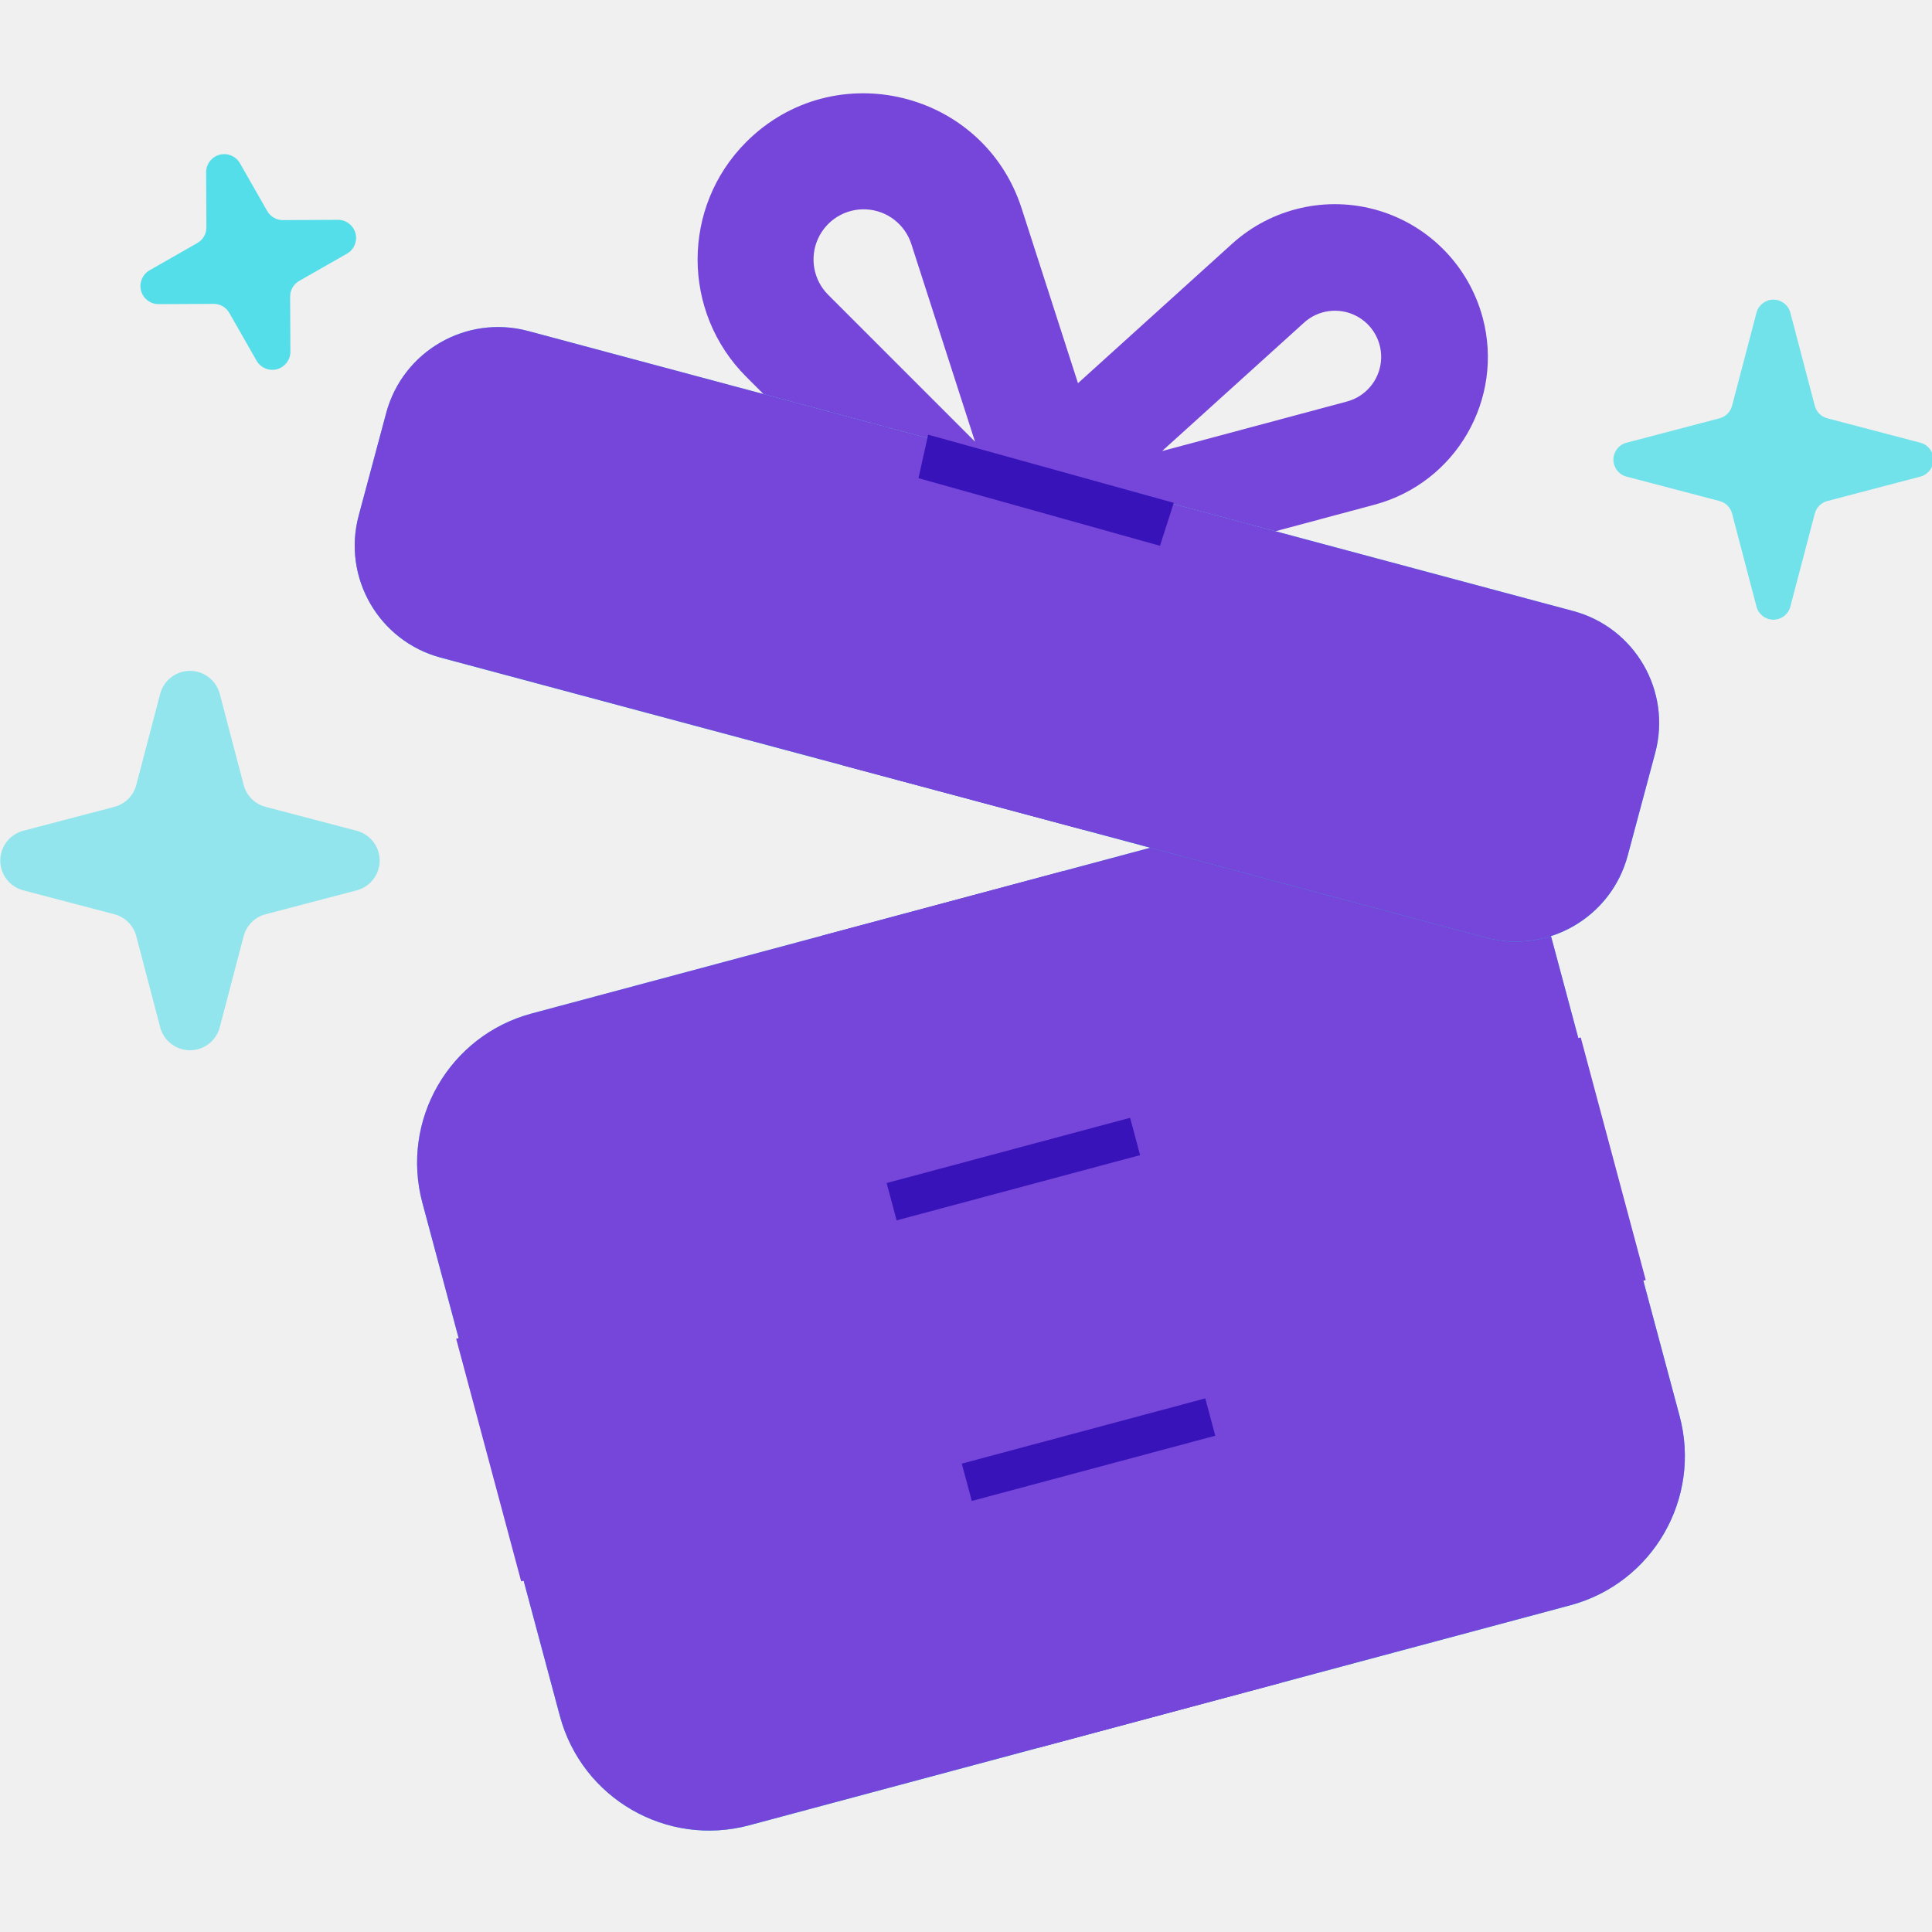
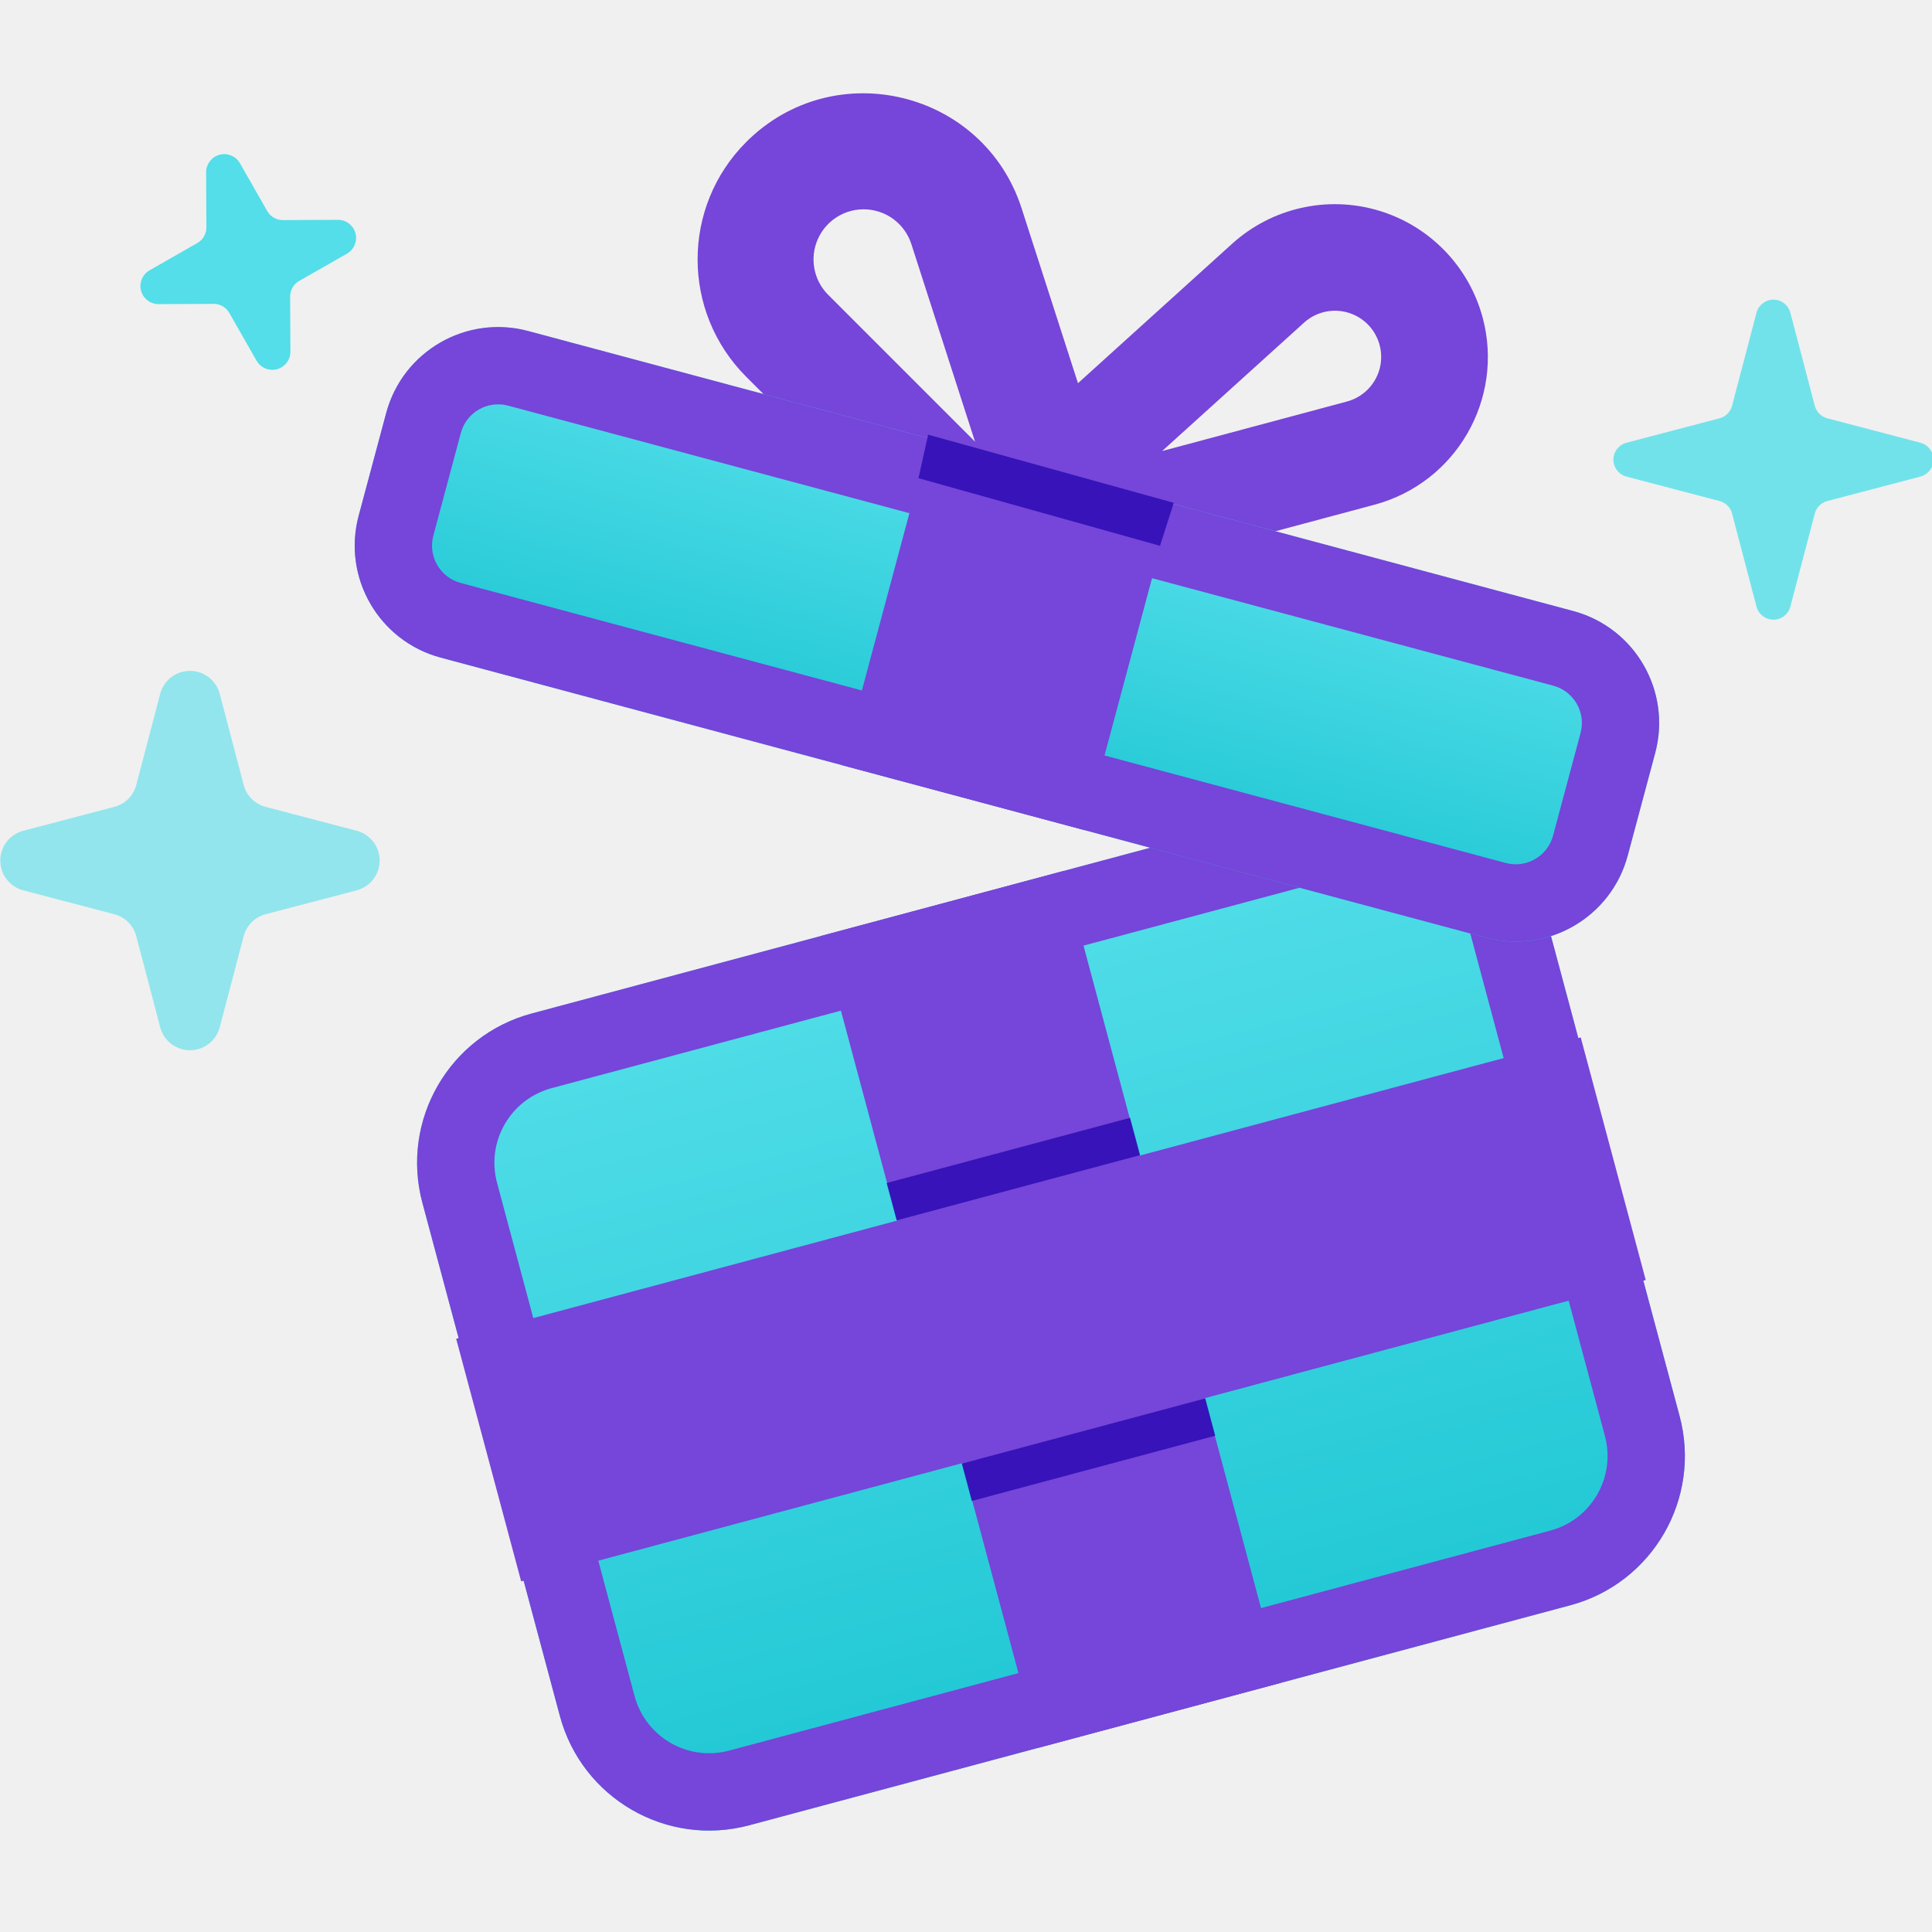
<svg xmlns="http://www.w3.org/2000/svg" width="64" height="64" fill="none">
-   <style>.B{fillRule:evenodd}.C{fill:#7645d9}</style>
-   <g clipPath="url(#C)">
+   <style>.B{fill-rule:evenodd}.C{fill:#7645d9}</style>
+   <g clip-path="url(#C)">
    <g class="B C">
      <path d="M43.194 10.691a1.53 1.53 0 1 1 1.421 2.611l-6.119 1.64 4.698-4.25zm5.919-.177a5.07 5.07 0 0 0-8.291-2.445l-9.802 8.868c-1.46 1.321-.158 3.712 1.744 3.203l12.768-3.421c2.702-.724 4.306-3.502 3.582-6.204z" />
      <path d="M30.189 8.084a1.66 1.66 0 1 0-2.754 1.683l4.864 4.864-2.11-6.547zm-5.469-3.38c2.908-2.908 7.862-1.712 9.124 2.202l4.403 13.66c.656 2.035-1.867 3.577-3.378 2.065L24.72 12.482a5.5 5.5 0 0 1 0-7.778z" />
    </g>
    <g fill="#53dee9">
      <path d="M7.276 34.043a1.02 1.02 0 0 1-1.966 0l-.796-3.032c-.093-.355-.37-.632-.725-.725l-3.032-.796a1.02 1.02 0 0 1 0-1.966l3.032-.796c.355-.093.632-.37.725-.725l.796-3.032a1.02 1.02 0 0 1 1.966 0l.796 3.032c.093.355.37.632.725.725l3.032.796a1.02 1.02 0 0 1 0 1.966l-3.032.796c-.355.093-.632.37-.725.725l-.796 3.032z" opacity=".6" />
      <path d="M9.62 11.664a.6.6 0 0 1-1.113.298l-.911-1.596c-.107-.187-.305-.302-.52-.3l-1.837.009a.6.6 0 0 1-.298-1.113l1.596-.911c.187-.107.302-.305.3-.52l-.009-1.838a.6.6 0 0 1 1.113-.298l.911 1.596c.107.187.305.302.52.3l1.837-.009a.6.6 0 0 1 .298 1.113l-1.596.911c-.187.107-.302.305-.3.52l.009 1.838z" />
      <path d="M53.871 15.786a.58.58 0 0 1 0-1.118l3.093-.812a.58.58 0 0 0 .412-.412l.812-3.093a.58.58 0 0 1 1.118 0l.812 3.093a.58.58 0 0 0 .412.412l3.093.812a.58.58 0 0 1 0 1.118l-3.093.812a.58.58 0 0 0-.412.412l-.812 3.093a.58.58 0 0 1-1.118 0l-.812-3.093c-.053-.202-.21-.359-.412-.412l-3.093-.812z" opacity=".8" />
    </g>
    <path fill="url(#A)" d="M51.083 29.906a5.12 5.12 0 0 0-6.271-3.62l-27.2 7.288a5.12 5.12 0 0 0-3.62 6.271l4.555 17a5.12 5.12 0 0 0 6.271 3.62l27.2-7.288a5.12 5.12 0 0 0 3.62-6.271l-4.555-17z" />
    <g class="C">
      <path d="M18.274 36.046l27.201-7.288a2.56 2.56 0 0 1 3.135 1.81l4.555 17a2.56 2.56 0 0 1-1.81 3.135l-27.2 7.288a2.56 2.56 0 0 1-3.135-1.81l-4.555-17a2.56 2.56 0 0 1 1.81-3.135zm26.538-9.761a5.12 5.12 0 0 1 6.271 3.62l4.555 17a5.12 5.12 0 0 1-3.62 6.271l-27.2 7.288a5.12 5.12 0 0 1-6.271-3.62l-4.555-17a5.12 5.12 0 0 1 3.62-6.271l27.2-7.288z" class="B" />
      <path d="M35.23 28.853l-8.036 2.153 7.206 26.891 8.036-2.153-7.206-26.891z" />
      <path d="M54.517 42.402l-2.153-8.036-37.253 9.982 2.153 8.036 37.253-9.982z" />
    </g>
    <g style="mix-blend-mode:multiply" class="B C">
      <path d="M39.926 46.324l-8.065 2.161.331 1.236 8.065-2.161-.331-1.236zm-10.224-5.898l8.065-2.161-.331-1.236-8.065 2.161.331 1.236z" />
    </g>
    <path fill="url(#B)" d="M54.831 24.945a3.84 3.84 0 0 0-2.715-4.703l-34.619-9.276a3.84 3.84 0 0 0-4.703 2.715l-.911 3.4a3.84 3.84 0 0 0 2.715 4.703l34.619 9.276a3.84 3.84 0 0 0 4.703-2.715l.911-3.4z" />
    <g class="C">
      <path d="M16.834 13.438l34.619 9.276a1.28 1.28 0 0 1 .905 1.568l-.911 3.4a1.28 1.28 0 0 1-1.568.905L15.26 19.311a1.28 1.28 0 0 1-.905-1.568l.911-3.4a1.28 1.28 0 0 1 1.568-.905zm35.281 6.803a3.84 3.84 0 0 1 2.715 4.703l-.911 3.4a3.84 3.84 0 0 1-4.703 2.715l-34.619-9.276a3.84 3.84 0 0 1-2.715-4.703l.911-3.4a3.84 3.84 0 0 1 4.703-2.715l34.619 9.276z" class="B" />
      <path d="M38.824 16.68l-8.036-2.153-2.899 10.818 8.037 2.153 2.899-10.818z" />
    </g>
    <g style="mix-blend-mode:multiply" class="B C">
      <path d="M38.426 18.08l-8-2.24.32-1.44 8.136 2.257-.456 1.423z" />
    </g>
  </g>
  <defs>
    <linearGradient id="A" x1="31.212" x2="38.417" y1="29.929" y2="56.821" gradientUnits="userSpaceOnUse">
      <stop stop-color="#53dee9" />
      <stop offset="1" stop-color="#1fc7d4" />
    </linearGradient>
    <linearGradient id="B" x1="34.806" x2="31.907" y1="15.604" y2="26.422" gradientUnits="userSpaceOnUse">
      <stop stop-color="#53dee9" />
      <stop offset="1" stop-color="#1fc7d4" />
    </linearGradient>
    <clipPath id="C">
      <path fill="#fff" d="M0 0h64v64H0z" />
    </clipPath>
  </defs>
</svg>
